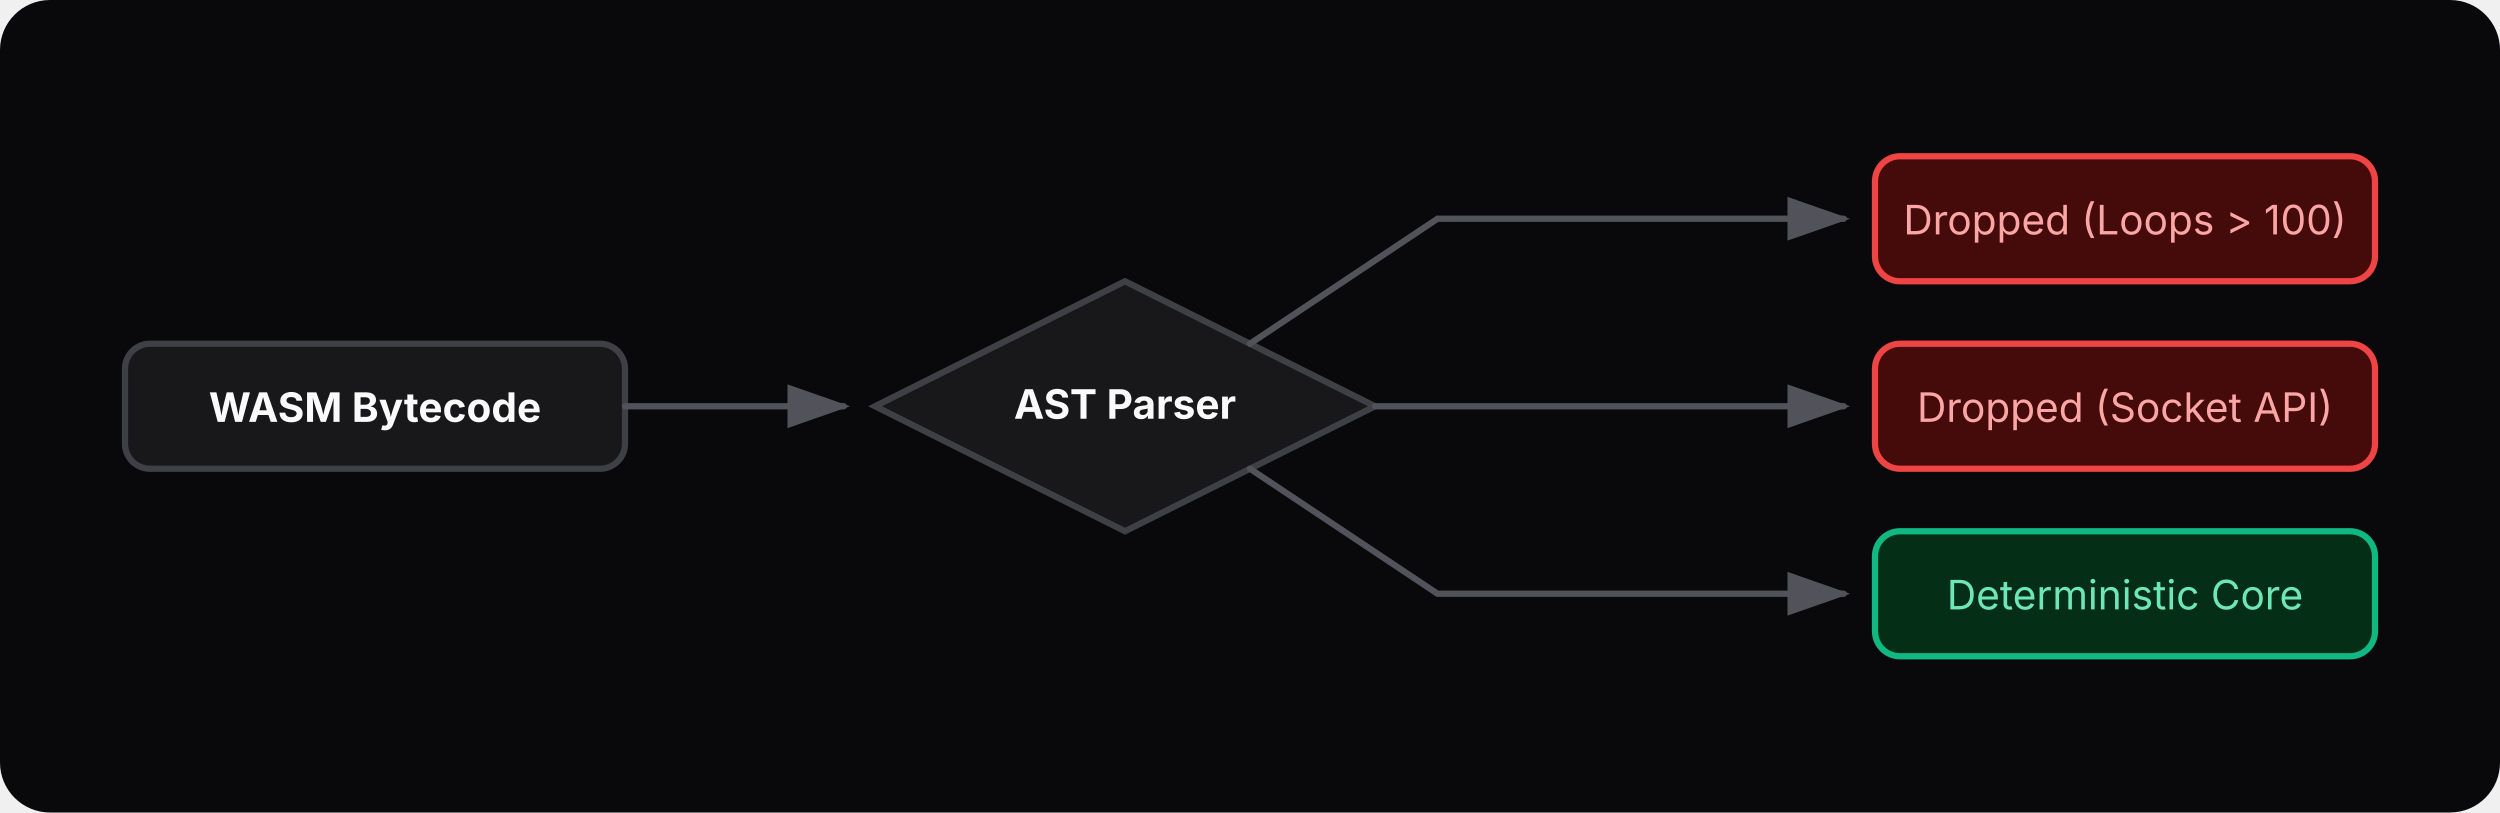
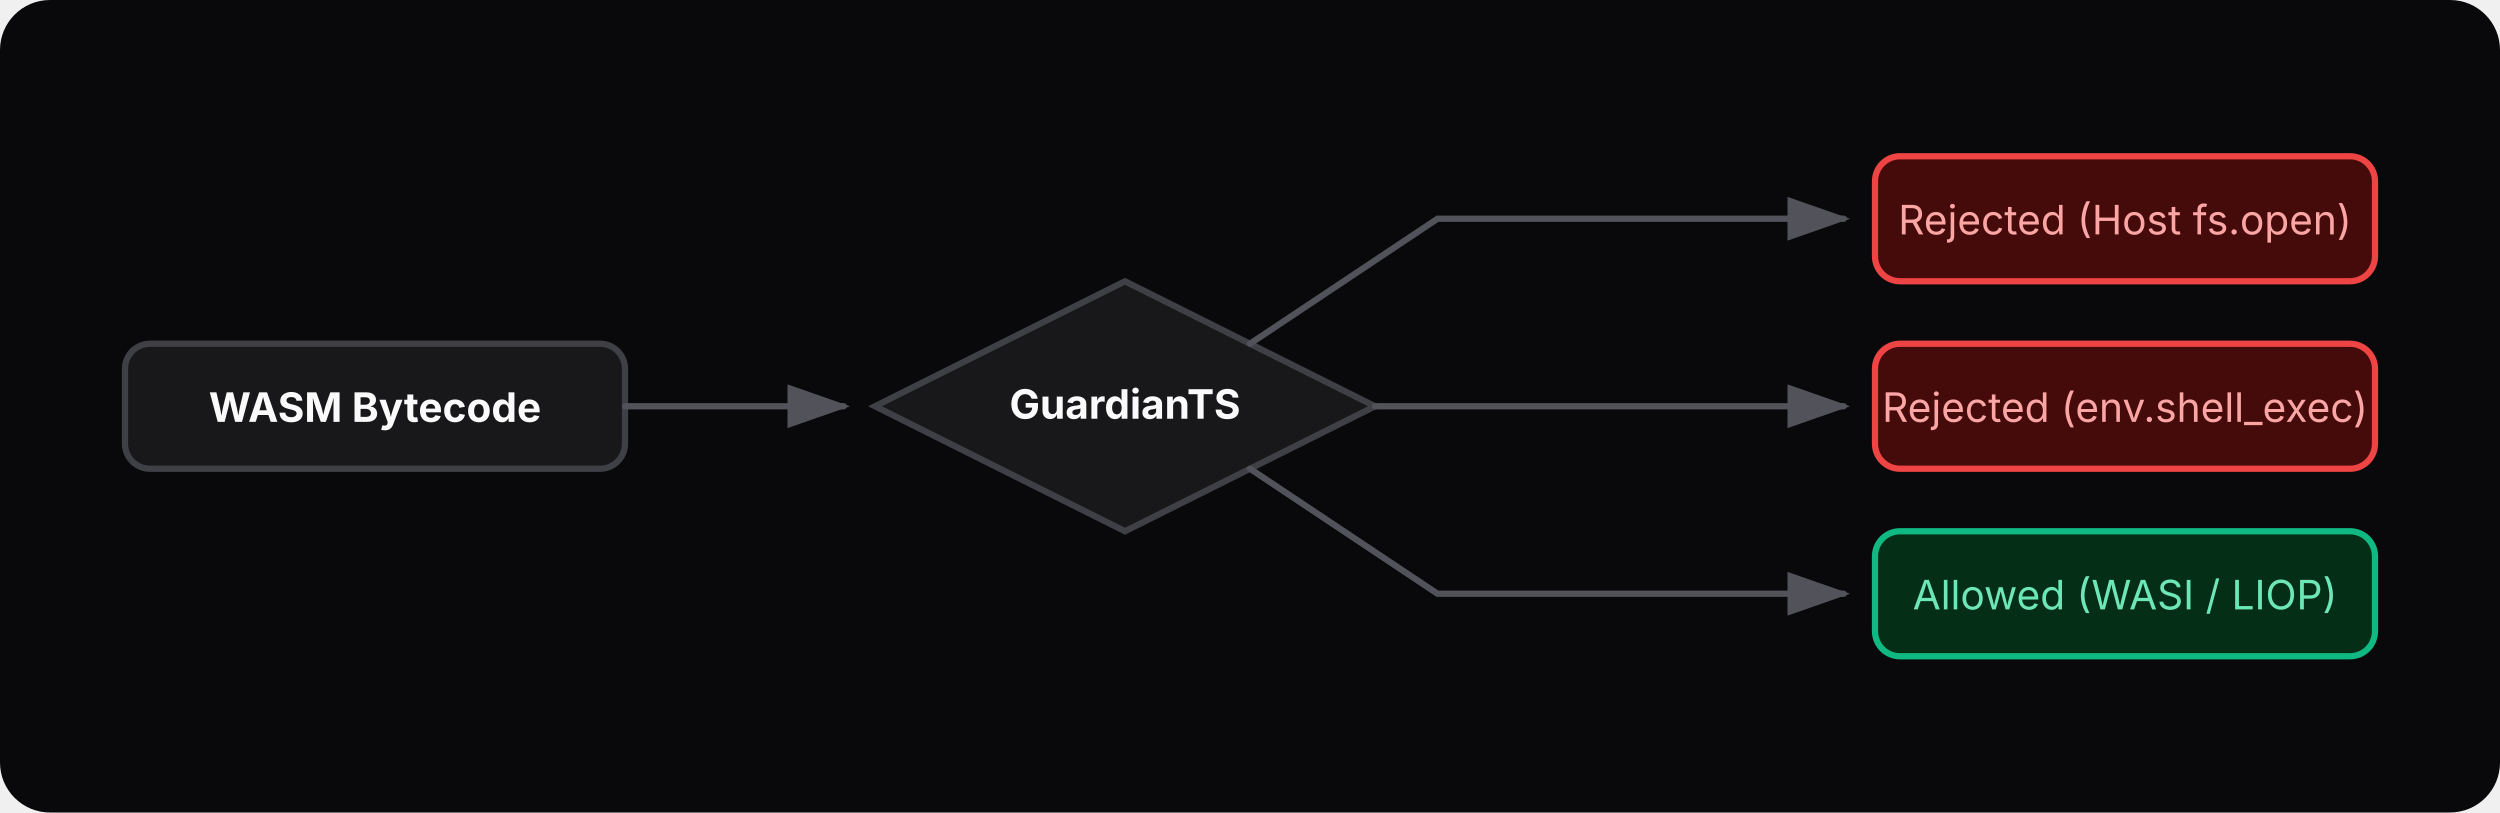
<svg xmlns="http://www.w3.org/2000/svg" width="800" height="260" viewBox="0 0 800 260">
  <rect width="800" height="260" fill="#09090b" rx="16" />
  <style>
        .zt-text-dark {
            font-family: 'Inter', system-ui, sans-serif;
            fill: #FAFAFA;
            font-size: 13px;
        }

        .zt-title-dark {
            font-weight: 700;
            font-size: 16px;
            fill: #FFFFFF;
        }

        .zt-box-dark {
            fill: #18181b;
            stroke: #3f3f46;
            stroke-width: 2;
            rx: 8;
        }

        .zt-box-red-dark {
            fill: #450a0a;
            stroke: #ef4444;
            stroke-width: 2;
            rx: 8;
        }

        .zt-box-green-dark {
            fill: #052e16;
            stroke: #10b981;
            stroke-width: 2;
            rx: 8;
        }

        .zt-line-dark {
            stroke: #52525b;
            stroke-width: 2;
            fill: none;
            stroke-linecap: round;
        }

        .zt-arrow-dark {
            fill: #52525b;
        }
    </style>
  <defs>
    <marker id="zt-arrow-dark" markerWidth="10" markerHeight="7" refX="9" refY="3.5" orient="auto">
      <polygon points="0 0, 10 3.5, 0 7" class="zt-arrow-dark" />
    </marker>
  </defs>
  <rect x="40" y="110" width="160" height="40" class="zt-box-dark" />
  <text x="120" y="135" text-anchor="middle" class="zt-text-dark" font-weight="700">WASM Bytecode</text>
  <polygon points="280,130 360,90 440,130 360,170" class="zt-box-dark" />
-   <text x="360" y="134" text-anchor="middle" class="zt-text-dark" font-weight="700">AST Parser</text>
+   <text x="360" y="134" text-anchor="middle" class="zt-text-dark" font-weight="700">GuardianTS</text>
  <rect x="600" y="50" width="160" height="40" class="zt-box-red-dark" />
-   <text x="680" y="75" text-anchor="middle" fill="#fca5a5" font-family="'Inter', sans-serif" font-size="13px">Dropped
-         (Loops &gt; 100)</text>
+   <text x="680" y="75" text-anchor="middle" fill="#fca5a5" font-family="'Inter', sans-serif" font-size="13px">Rejected
+         (Host fs.open)</text>
  <rect x="600" y="110" width="160" height="40" class="zt-box-red-dark" />
-   <text x="680" y="135" text-anchor="middle" fill="#fca5a5" font-family="'Inter', sans-serif" font-size="13px">Dropped
-         (Socket API)</text>
+   <text x="680" y="135" text-anchor="middle" fill="#fca5a5" font-family="'Inter', sans-serif" font-size="13px">Rejected
+         (env.shell_exec)</text>
  <rect x="600" y="170" width="160" height="40" class="zt-box-green-dark" />
-   <text x="680" y="195" text-anchor="middle" fill="#6ee7b7" font-family="'Inter', sans-serif" font-size="13px">Deterministic Core</text>
+   <text x="680" y="195" text-anchor="middle" fill="#6ee7b7" font-family="'Inter', sans-serif" font-size="13px">Allowed (WASI / LIOP)</text>
  <path d="M 200 130 L 270 130" class="zt-line-dark" marker-end="url(#zt-arrow-dark)" />
  <path d="M 400 110 L 460 70 L 590 70" class="zt-line-dark" marker-end="url(#zt-arrow-dark)" />
  <path d="M 440 130 L 590 130" class="zt-line-dark" marker-end="url(#zt-arrow-dark)" />
  <path d="M 400 150 L 460 190 L 590 190" class="zt-line-dark" marker-end="url(#zt-arrow-dark)" />
</svg>
